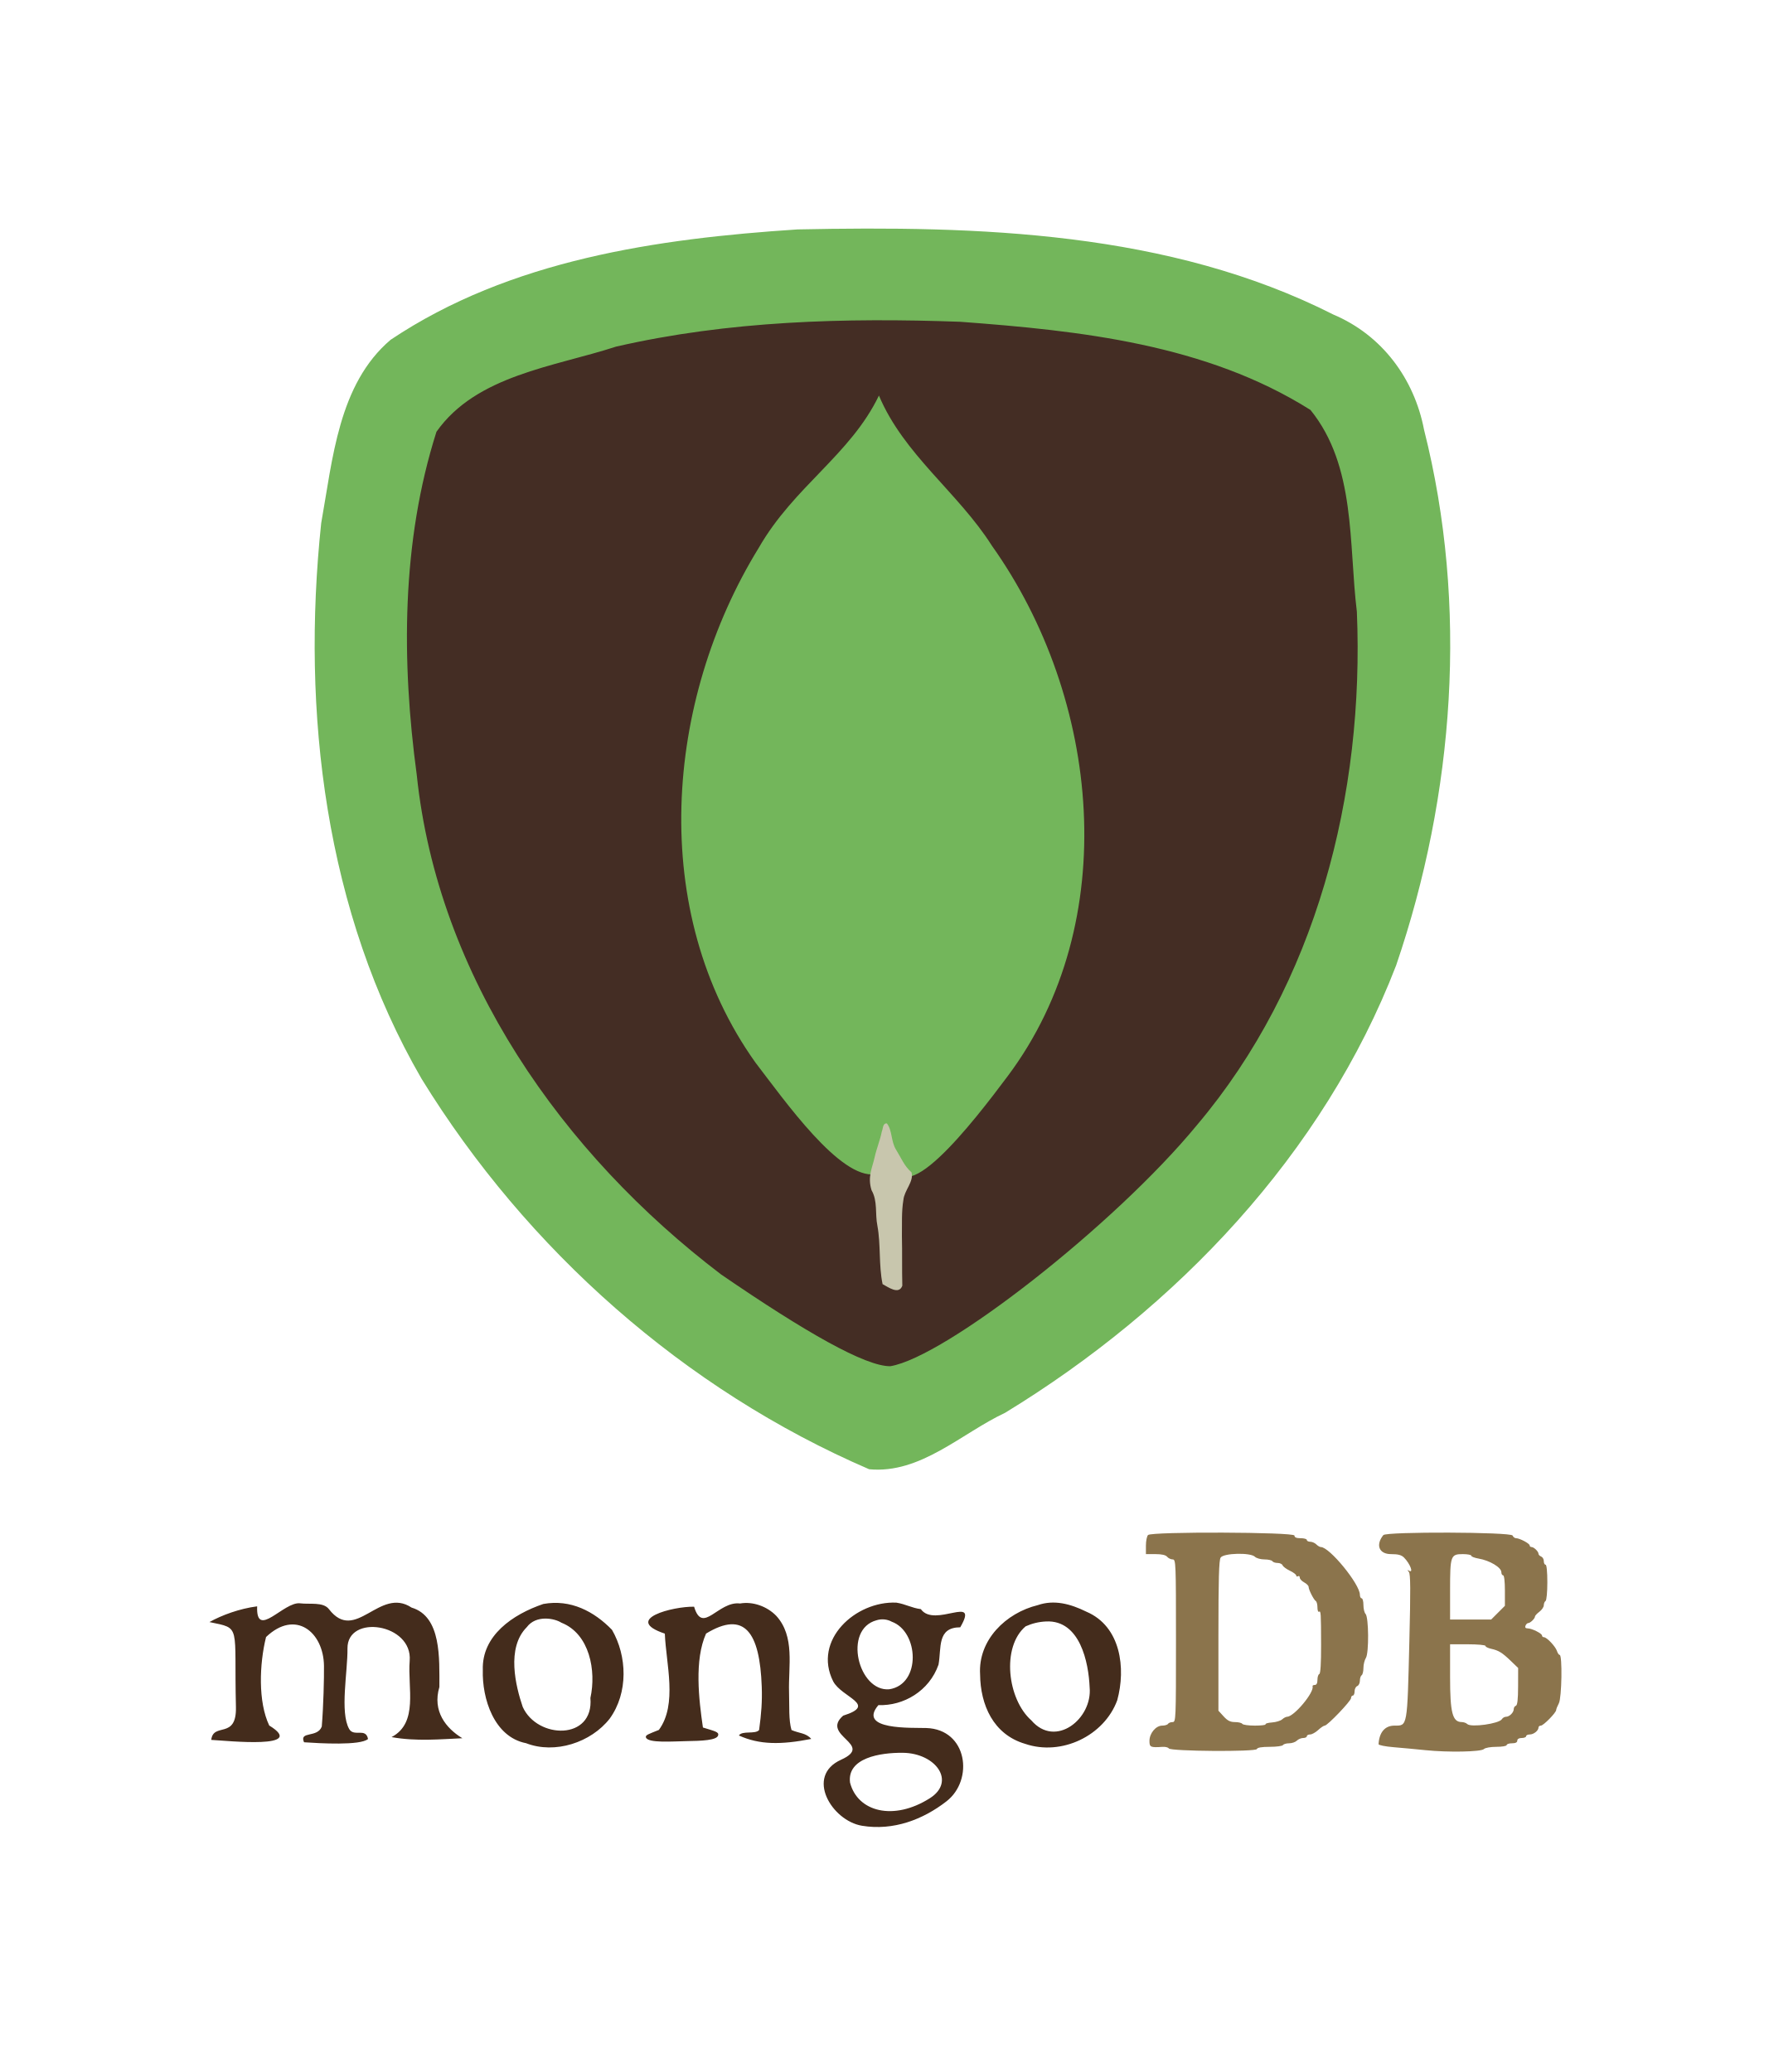
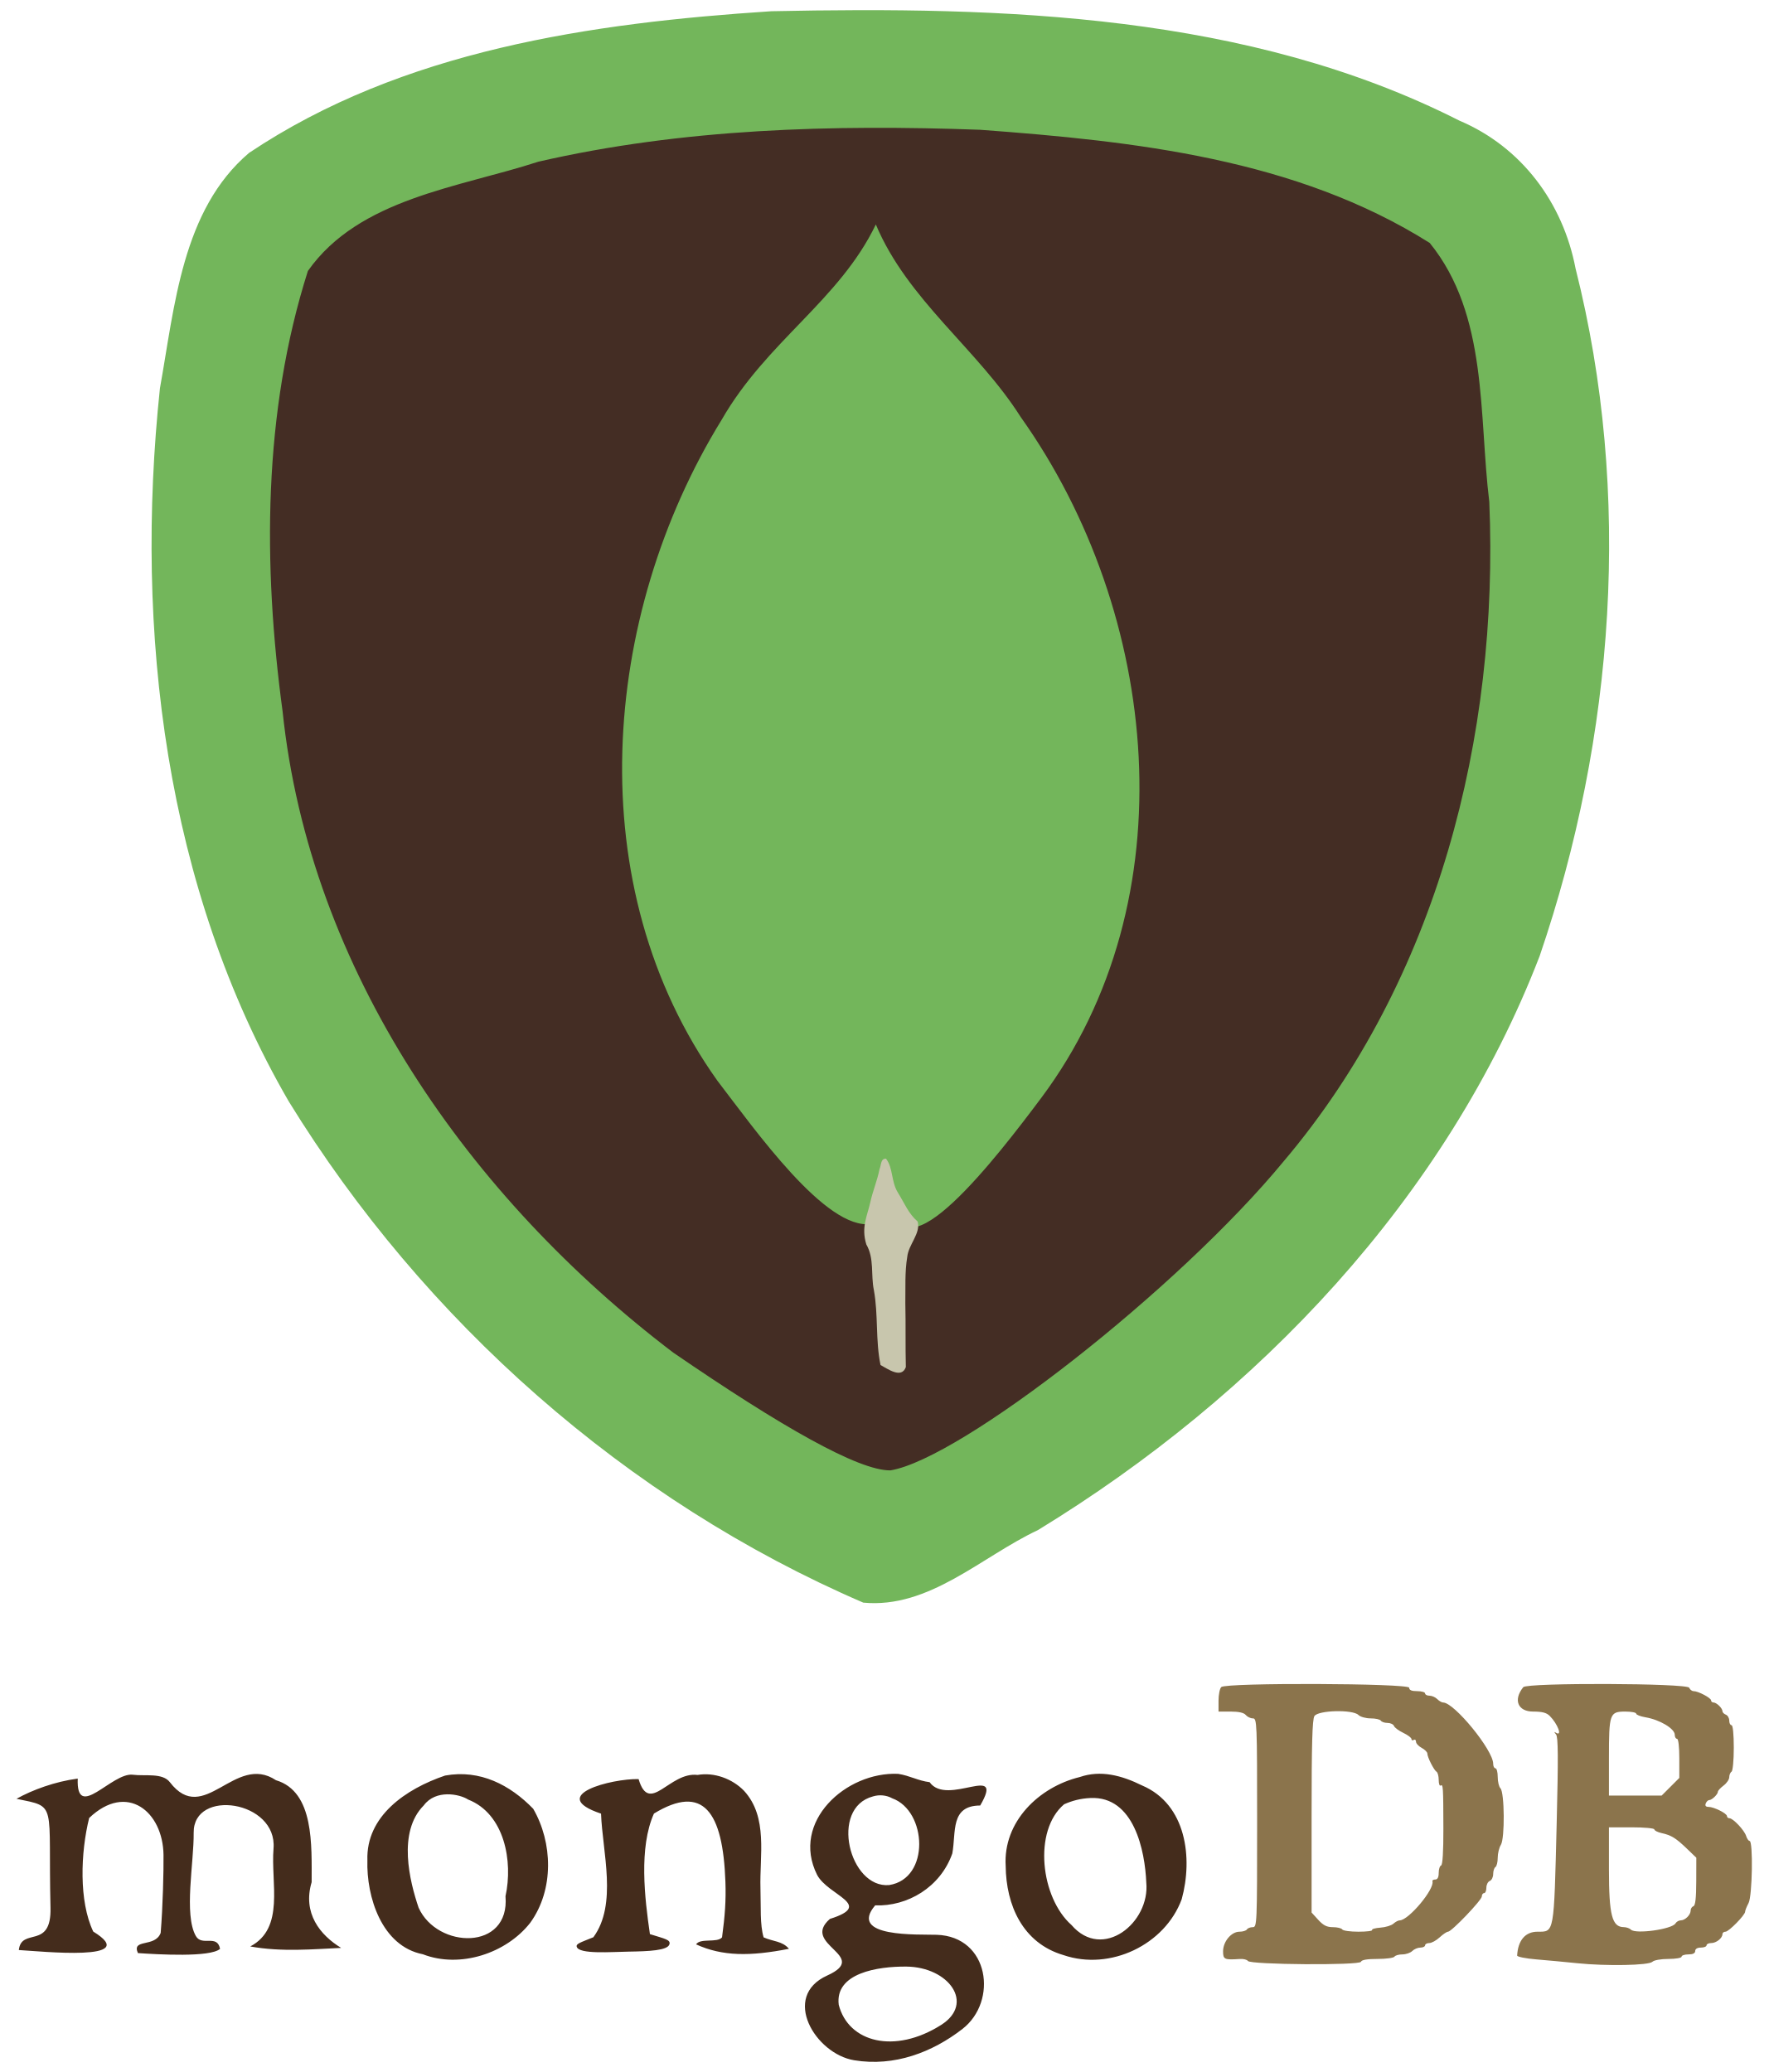
<svg xmlns="http://www.w3.org/2000/svg" id="svg" version="1.1" width="400" height="468.765" viewBox="0, 0, 400,468.765">
  <defs id="defs11" />
-   <path style="fill:#442d24;fill-opacity:1;stroke:#000000;stroke-width:1px;stroke-linecap:butt;stroke-linejoin:miter;stroke-opacity:1" d="M 97.96,96.546 C 72.284,166.129 100.187,265.503 199.28,314.558 286.579,283.927 343.286,138.734 297.254,91.943 262.391,61.385 110.501,66.328 97.96,96.546 Z" id="path857" />
-   <g id="svgg">
-     <path id="path0" style="fill:#73b65b;fill-opacity:1" d="M 180.4,51.903 C 148.625,53.982 115.389,58.779 88.358,76.871 76.533,86.911 75.245,103.959 72.652,118.357 68.128,161.118 73.537,206.419 95.345,244.045 119.146,282.739 154.83,314.397 196.6,332.4 c 11.629,1.104 20.87,-8.143 30.767,-12.783 C 266.085,295.986 299.352,261.111 315.8,218.4 329.001,179.752 332.154,136.973 322.113,97.231 319.893,85.637 312.572,75.806 301.636,71.182 264.392,52.307 221.265,51.053 180.4,51.903 Z m 36.8,20.896 c 27.178,2.01 55.645,5.082 79.222,19.948 10.318,12.721 8.614,30.318 10.493,45.649 1.731,41.284 -9.143,84.194 -36.198,116.173 -18.563,22.554 -56.908,52.49 -69.336,54.519 -5.618,0.065 -19.214,-7.689 -38.264,-20.753 C 127.225,261.062 99.032,220.999 94.267,175.307 90.786,149.553 90.792,122.618 98.724,97.685 107.755,84.852 125.402,82.976 139.336,78.424 164.822,72.566 191.169,71.854 217.2,72.799 Z m -18.39,16.69 c -6.465,13.428 -19.216,20.557 -27.179,34.44 -21.303,34.617 -25.1,82.314 -0.743,116.477 6.608,8.6 19.124,26.421 27.102,25.245 0.223,-5.347 2.723,-15.648 3.925,-4.514 0.93,15.367 18.558,-7.695 26.036,-17.691 26.058,-34.833 20.945,-85.465 -3.609,-120.015 C 216.73,111.425 204.415,102.832 198.81,89.489 Z" />
-     <path id="path1" d="m 259.68,347.28 c -0.264,0.264 -0.48,1.344 -0.48,2.4 v 1.92 h 2.151 c 1.424,0 2.319,0.203 2.649,0.6 0.274,0.33 0.836,0.6 1.249,0.6 0.724,0 0.751,0.667 0.751,18.4 0,17.947 -0.019,18.4 -0.776,18.4 -0.427,0 -0.888,0.18 -1.024,0.4 -0.136,0.22 -0.726,0.4 -1.311,0.4 -1.44,0 -2.889,1.736 -2.889,3.462 0,1.424 0.231,1.529 2.954,1.345 0.635,-0.043 1.274,0.115 1.42,0.351 0.41,0.663 19.704,0.8 19.925,0.142 0.112,-0.335 1.072,-0.5 2.911,-0.5 1.508,0 2.854,-0.18 2.99,-0.4 0.136,-0.22 0.764,-0.4 1.395,-0.4 0.631,0 1.418,-0.27 1.748,-0.6 0.33,-0.33 0.973,-0.6 1.428,-0.6 0.456,0 0.829,-0.18 0.829,-0.4 0,-0.22 0.334,-0.4 0.742,-0.4 0.407,0 1.227,-0.45 1.82,-1 0.594,-0.55 1.261,-1 1.483,-1 0.623,0 5.955,-5.575 5.955,-6.225 0,-0.316 0.18,-0.575 0.4,-0.575 0.22,0 0.4,-0.431 0.4,-0.957 0,-0.527 0.27,-1.061 0.6,-1.188 0.33,-0.126 0.6,-0.675 0.6,-1.219 0,-0.544 0.18,-1.1 0.4,-1.236 0.22,-0.136 0.4,-0.873 0.4,-1.638 0,-0.764 0.251,-1.789 0.558,-2.276 0.711,-1.129 0.646,-9.242 -0.08,-9.968 -0.263,-0.263 -0.478,-1.162 -0.478,-1.998 0,-0.836 -0.18,-1.52 -0.4,-1.52 -0.22,0 -0.4,-0.361 -0.4,-0.803 0,-2.403 -6.866,-10.797 -8.832,-10.797 -0.234,0 -0.695,-0.27 -1.025,-0.6 -0.33,-0.33 -0.947,-0.6 -1.372,-0.6 -0.424,0 -0.771,-0.18 -0.771,-0.4 0,-0.22 -0.63,-0.4 -1.4,-0.4 -0.978,0 -1.4,-0.181 -1.4,-0.6 0,-0.801 -32.322,-0.918 -33.12,-0.12 m 53.218,0.02 c -1.796,2.244 -0.961,4.3 1.745,4.3 1.595,0 2.357,0.2 2.927,0.77 1.387,1.387 2.245,3.647 1.13,2.977 -0.394,-0.237 -0.398,-0.174 -0.018,0.295 0.371,0.46 0.396,4.027 0.11,15.577 -0.488,19.691 -0.399,19.181 -3.379,19.181 -2.147,0 -3.441,1.514 -3.591,4.2 -0.012,0.22 1.508,0.526 3.378,0.68 1.87,0.154 5.11,0.457 7.2,0.672 5.169,0.533 12.618,0.392 13.261,-0.252 0.284,-0.285 1.496,-0.5 2.819,-0.5 1.28,0 2.32,-0.179 2.32,-0.4 0,-0.22 0.54,-0.4 1.2,-0.4 0.8,0 1.2,-0.2 1.2,-0.6 0,-0.373 0.378,-0.6 1,-0.6 0.55,0 1,-0.18 1,-0.4 0,-0.22 0.373,-0.4 0.829,-0.4 0.885,0 1.971,-0.866 1.971,-1.571 0,-0.236 0.241,-0.429 0.536,-0.429 0.586,0 3.464,-2.938 3.464,-3.537 0,-0.204 0.273,-0.887 0.607,-1.517 0.66,-1.247 0.818,-10.946 0.177,-10.946 -0.181,0 -0.456,-0.398 -0.611,-0.885 -0.323,-1.018 -2.304,-3.115 -2.942,-3.115 -0.237,0 -0.431,-0.167 -0.431,-0.371 0,-0.476 -2.3,-1.629 -3.249,-1.629 -0.481,0 -0.648,-0.202 -0.496,-0.6 0.127,-0.33 0.404,-0.6 0.616,-0.6 0.474,0 1.529,-1.019 1.529,-1.476 0,-0.184 0.45,-0.672 1,-1.085 0.55,-0.413 1,-1.075 1,-1.471 0,-0.397 0.18,-0.832 0.4,-0.968 0.223,-0.138 0.4,-2.004 0.4,-4.224 0,-2.384 -0.16,-3.976 -0.4,-3.976 -0.22,0 -0.4,-0.366 -0.4,-0.813 0,-0.446 -0.27,-0.916 -0.6,-1.042 -0.33,-0.127 -0.6,-0.404 -0.6,-0.616 0,-0.519 -1.038,-1.529 -1.571,-1.529 -0.236,0 -0.429,-0.167 -0.429,-0.371 0,-0.43 -2.262,-1.629 -3.074,-1.629 -0.303,0 -0.655,-0.27 -0.781,-0.6 -0.314,-0.817 -28.596,-0.913 -29.247,-0.1 m -29.041,4.9 c 0.33,0.33 1.297,0.6 2.148,0.6 0.851,0 1.659,0.18 1.795,0.4 0.136,0.22 0.667,0.4 1.181,0.4 0.513,0 1.026,0.242 1.139,0.537 0.114,0.295 0.853,0.844 1.643,1.219 0.79,0.375 1.437,0.864 1.437,1.086 0,0.223 0.18,0.294 0.4,0.158 0.22,-0.136 0.4,0.003 0.4,0.309 0,0.306 0.45,0.797 1,1.091 0.55,0.294 1,0.747 1,1.006 0,0.635 1.158,2.921 1.625,3.21 0.206,0.127 0.375,0.771 0.375,1.431 0,0.66 0.15,1.108 0.333,0.994 0.447,-0.276 0.474,0.145 0.491,7.553 0.009,4.116 -0.135,6.443 -0.405,6.533 -0.23,0.077 -0.419,0.665 -0.419,1.306 0,0.771 -0.204,1.167 -0.6,1.167 -0.33,0 -0.557,0.135 -0.505,0.3 0.43,1.356 -4.205,6.9 -5.768,6.9 -0.255,0 -0.754,0.263 -1.109,0.584 -0.355,0.321 -1.387,0.636 -2.293,0.7 -0.906,0.064 -1.564,0.251 -1.463,0.416 0.102,0.165 -0.985,0.3 -2.415,0.3 -1.43,0 -2.711,-0.18 -2.847,-0.4 -0.136,-0.22 -0.877,-0.4 -1.646,-0.4 -1.066,0 -1.68,-0.307 -2.577,-1.289 l -1.177,-1.289 v -16.917 c 0,-12.77 0.122,-17.111 0.496,-17.71 0.648,-1.038 6.764,-1.192 7.761,-0.195 m 48.943,-0.235 c 0,0.201 0.735,0.489 1.633,0.641 2.528,0.427 5.167,2.005 5.167,3.09 0,0.387 0.18,0.704 0.4,0.704 0.236,0 0.4,1.416 0.4,3.447 v 3.447 l -1.553,1.553 -1.553,1.553 H 332.647 328 v -6.605 c 0,-7.847 0.123,-8.195 2.896,-8.195 1.047,0 1.904,0.164 1.904,0.365 m 3.2,20.403 c 0,0.203 0.579,0.496 1.287,0.651 1.701,0.374 2.503,0.869 4.468,2.762 l 1.642,1.58 -0.012,4.191 c -0.008,2.928 -0.158,4.239 -0.498,4.352 -0.268,0.09 -0.487,0.431 -0.487,0.758 0,0.772 -0.974,1.738 -1.752,1.738 -0.334,0 -0.752,0.244 -0.928,0.542 -0.606,1.026 -7.016,1.922 -7.842,1.096 -0.241,-0.241 -0.807,-0.44 -1.258,-0.443 -2.079,-0.013 -2.62,-2.118 -2.62,-10.189 V 372 h 4 c 2.2,0 4,0.166 4,0.368" stroke="none" fill="#8b744c" fill-rule="evenodd" />
-     <path id="path3" d="m 199.473,255.948 c -0.443,2.186 -1.157,3.705 -1.667,5.997 -0.511,2.298 -1.612,4.307 -0.669,7.323 1.431,2.486 0.769,5.358 1.323,8.022 0.8,4.371 0.272,8.868 1.175,13.229 1.266,0.671 3.692,2.485 4.464,0.361 -0.097,-3.74 -0.002,-7.493 -0.092,-11.239 0.047,-2.722 -0.11,-5.505 0.339,-8.184 0.214,-2.185 2.415,-4.154 1.831,-6.228 -1.638,-1.417 -2.317,-3.237 -3.478,-5.095 -1.209,-1.936 -0.828,-4.366 -2.093,-5.979 -0.975,-0.067 -0.843,1.179 -1.132,1.793 z" style="fill:#c8c6ad;fill-opacity:1" />
-     <path id="path4" style="fill:#442c1c;fill-opacity:1" d="m 67.893,362.733 c -3.711,-0.468 -10.025,8.332 -9.727,0.68 -3.971,0.515 -7.988,1.991 -10.792,3.56 7.282,1.521 5.543,0.398 5.992,19.217 0.178,7.458 -5.13,3.36 -5.58,7.441 3.831,0.214 21.852,2.11 13.114,-3.256 -2.547,-5.336 -2.24,-13.912 -0.719,-20.019 6.659,-6.351 13.004,-1.124 13.101,6.512 0.035,2.737 -0.116,9.085 -0.499,13.74 -0.978,2.643 -5.162,0.946 -4.011,3.559 3.506,0.241 12.74,0.785 14.473,-0.741 -0.495,-2.654 -3.19,-0.371 -4.264,-2.266 -2.147,-3.789 -0.323,-12.975 -0.383,-18.206 -0.09,-7.855 14.769,-5.681 14.071,2.784 -0.503,6.101 2.041,14.024 -4.101,17.26 5.561,1.015 11.193,0.471 16.017,0.257 -3.706,-2.256 -6.833,-6.118 -5.198,-11.59 -0.011,-6.431 0.491,-15.951 -6.288,-17.967 -7.28,-4.836 -12.661,8.21 -18.699,0.348 -1.294,-1.684 -4.368,-1.041 -6.506,-1.311 z M 122.9,362.878 c -6.926,2.352 -13.949,7.149 -13.69,14.936 -0.192,6.421 2.516,15.147 9.784,16.563 6.539,2.537 14.698,-0.161 18.916,-5.553 4.242,-5.867 3.95,-14.178 0.518,-20.096 -4.06,-4.184 -9.362,-6.968 -15.528,-5.85 z m 44.5,-0.11 c -4.97,-0.61 -8.487,7.168 -10.399,0.73 -4.694,-0.107 -16.307,2.841 -6.619,6.091 0.256,6.775 2.918,15.984 -1.349,21.786 -2.316,0.941 -3.094,1.146 -2.929,1.688 0.414,1.357 6.185,0.893 9.063,0.849 3.641,-0.056 6.971,-0.19 7.274,-1.306 0.212,-0.781 -0.71,-0.929 -3.443,-1.78 -0.923,-6.32 -1.983,-15.256 0.711,-21.251 8.707,-5.307 12.154,-0.315 12.592,12.014 0.119,3.352 -0.085,6.047 -0.595,9.807 -0.863,1.028 -3.825,0.067 -4.575,1.235 4.651,2.118 9.514,2.127 16.368,0.783 -1.169,-1.39 -2.789,-1.263 -4.465,-2.018 -0.668,-2.27 -0.458,-5.31 -0.557,-8.641 -0.171,-5.773 1.382,-12.52 -2.893,-17.192 -2.052,-2.122 -5.269,-3.307 -8.184,-2.794 z m 35.356,-0.191 c -9.214,-0.416 -18.972,8.456 -14.3,17.798 1.936,3.696 10.18,5.278 2.26,7.771 -5.257,4.584 7.261,6.48 -0.474,9.975 -8.169,3.691 -2.112,13.799 4.737,14.934 7.109,1.178 13.81,-1.411 19.107,-5.525 6.255,-4.858 4.752,-16.284 -4.549,-16.586 -3.268,-0.106 -15.689,0.524 -10.847,-5.184 5.672,0.211 11.499,-3.169 13.598,-9.157 0.69,-3.802 -0.386,-8.429 4.913,-8.445 4.46,-7.666 -5.804,0.276 -8.914,-4.114 -2.051,-0.255 -3.455,-1.141 -5.531,-1.465 z m 31.991,0.562 c -7.22,1.759 -13.536,7.892 -13.055,15.688 0.07,6.856 2.97,13.581 10.194,15.698 8.228,2.813 17.877,-1.83 20.826,-9.858 1.987,-7.235 0.827,-16.711 -6.964,-20.034 -3.653,-1.807 -7.338,-2.759 -11.002,-1.494 z m -107.779,3.969 c 6.417,2.52 7.935,10.894 6.579,17.037 0.826,9.672 -12.028,9.328 -15.311,2.021 -1.574,-4.629 -3.758,-13.34 0.907,-18.026 2.119,-2.864 6.315,-2.008 7.824,-1.032 z m 74.737,-0.217 c 6.132,2.229 6.712,14.147 -0.542,15.286 -7.011,0.628 -10.565,-13.586 -2.859,-15.623 1.118,-0.347 2.374,-0.23 3.401,0.337 z m 34.917,-0.056 c 7.684,-0.367 9.616,9.3 9.847,14.9 0.681,7.079 -7.696,13.864 -13.18,7.485 -5.427,-4.8 -6.805,-16.616 -1.302,-21.278 1.431,-0.641 2.904,-1.025 4.634,-1.107 z m -32.431,29.713 c 7.452,0.069 12.133,6.474 6.128,10.283 -8.183,5.19 -16.33,3.099 -18.046,-3.542 -0.705,-5.602 6.85,-6.788 11.918,-6.741 z" />
+   <g id="g841" transform="matrix(1.283572,0,0,1.283572,-57.07718,-64.08116)">
+     <path style="fill:#442d24;fill-opacity:1;stroke:#000000;stroke-width:1px;stroke-linecap:butt;stroke-linejoin:miter;stroke-opacity:1" d="M 97.96,96.546 C 72.284,166.129 100.187,265.503 199.28,314.558 286.579,283.927 343.286,138.734 297.254,91.943 262.391,61.385 110.501,66.328 97.96,96.546 Z" id="path857" />
+     <g id="svgg">
+       <path id="path0" style="fill:#73b65b;fill-opacity:1" d="M 180.4,51.903 C 148.625,53.982 115.389,58.779 88.358,76.871 76.533,86.911 75.245,103.959 72.652,118.357 68.128,161.118 73.537,206.419 95.345,244.045 119.146,282.739 154.83,314.397 196.6,332.4 c 11.629,1.104 20.87,-8.143 30.767,-12.783 C 266.085,295.986 299.352,261.111 315.8,218.4 329.001,179.752 332.154,136.973 322.113,97.231 319.893,85.637 312.572,75.806 301.636,71.182 264.392,52.307 221.265,51.053 180.4,51.903 Z m 36.8,20.896 c 27.178,2.01 55.645,5.082 79.222,19.948 10.318,12.721 8.614,30.318 10.493,45.649 1.731,41.284 -9.143,84.194 -36.198,116.173 -18.563,22.554 -56.908,52.49 -69.336,54.519 -5.618,0.065 -19.214,-7.689 -38.264,-20.753 C 127.225,261.062 99.032,220.999 94.267,175.307 90.786,149.553 90.792,122.618 98.724,97.685 107.755,84.852 125.402,82.976 139.336,78.424 164.822,72.566 191.169,71.854 217.2,72.799 Z m -18.39,16.69 c -6.465,13.428 -19.216,20.557 -27.179,34.44 -21.303,34.617 -25.1,82.314 -0.743,116.477 6.608,8.6 19.124,26.421 27.102,25.245 0.223,-5.347 2.723,-15.648 3.925,-4.514 0.93,15.367 18.558,-7.695 26.036,-17.691 26.058,-34.833 20.945,-85.465 -3.609,-120.015 C 216.73,111.425 204.415,102.832 198.81,89.489 Z" />
+       <path id="path1" d="m 259.68,347.28 c -0.264,0.264 -0.48,1.344 -0.48,2.4 v 1.92 h 2.151 c 1.424,0 2.319,0.203 2.649,0.6 0.274,0.33 0.836,0.6 1.249,0.6 0.724,0 0.751,0.667 0.751,18.4 0,17.947 -0.019,18.4 -0.776,18.4 -0.427,0 -0.888,0.18 -1.024,0.4 -0.136,0.22 -0.726,0.4 -1.311,0.4 -1.44,0 -2.889,1.736 -2.889,3.462 0,1.424 0.231,1.529 2.954,1.345 0.635,-0.043 1.274,0.115 1.42,0.351 0.41,0.663 19.704,0.8 19.925,0.142 0.112,-0.335 1.072,-0.5 2.911,-0.5 1.508,0 2.854,-0.18 2.99,-0.4 0.136,-0.22 0.764,-0.4 1.395,-0.4 0.631,0 1.418,-0.27 1.748,-0.6 0.33,-0.33 0.973,-0.6 1.428,-0.6 0.456,0 0.829,-0.18 0.829,-0.4 0,-0.22 0.334,-0.4 0.742,-0.4 0.407,0 1.227,-0.45 1.82,-1 0.594,-0.55 1.261,-1 1.483,-1 0.623,0 5.955,-5.575 5.955,-6.225 0,-0.316 0.18,-0.575 0.4,-0.575 0.22,0 0.4,-0.431 0.4,-0.957 0,-0.527 0.27,-1.061 0.6,-1.188 0.33,-0.126 0.6,-0.675 0.6,-1.219 0,-0.544 0.18,-1.1 0.4,-1.236 0.22,-0.136 0.4,-0.873 0.4,-1.638 0,-0.764 0.251,-1.789 0.558,-2.276 0.711,-1.129 0.646,-9.242 -0.08,-9.968 -0.263,-0.263 -0.478,-1.162 -0.478,-1.998 0,-0.836 -0.18,-1.52 -0.4,-1.52 -0.22,0 -0.4,-0.361 -0.4,-0.803 0,-2.403 -6.866,-10.797 -8.832,-10.797 -0.234,0 -0.695,-0.27 -1.025,-0.6 -0.33,-0.33 -0.947,-0.6 -1.372,-0.6 -0.424,0 -0.771,-0.18 -0.771,-0.4 0,-0.22 -0.63,-0.4 -1.4,-0.4 -0.978,0 -1.4,-0.181 -1.4,-0.6 0,-0.801 -32.322,-0.918 -33.12,-0.12 m 53.218,0.02 c -1.796,2.244 -0.961,4.3 1.745,4.3 1.595,0 2.357,0.2 2.927,0.77 1.387,1.387 2.245,3.647 1.13,2.977 -0.394,-0.237 -0.398,-0.174 -0.018,0.295 0.371,0.46 0.396,4.027 0.11,15.577 -0.488,19.691 -0.399,19.181 -3.379,19.181 -2.147,0 -3.441,1.514 -3.591,4.2 -0.012,0.22 1.508,0.526 3.378,0.68 1.87,0.154 5.11,0.457 7.2,0.672 5.169,0.533 12.618,0.392 13.261,-0.252 0.284,-0.285 1.496,-0.5 2.819,-0.5 1.28,0 2.32,-0.179 2.32,-0.4 0,-0.22 0.54,-0.4 1.2,-0.4 0.8,0 1.2,-0.2 1.2,-0.6 0,-0.373 0.378,-0.6 1,-0.6 0.55,0 1,-0.18 1,-0.4 0,-0.22 0.373,-0.4 0.829,-0.4 0.885,0 1.971,-0.866 1.971,-1.571 0,-0.236 0.241,-0.429 0.536,-0.429 0.586,0 3.464,-2.938 3.464,-3.537 0,-0.204 0.273,-0.887 0.607,-1.517 0.66,-1.247 0.818,-10.946 0.177,-10.946 -0.181,0 -0.456,-0.398 -0.611,-0.885 -0.323,-1.018 -2.304,-3.115 -2.942,-3.115 -0.237,0 -0.431,-0.167 -0.431,-0.371 0,-0.476 -2.3,-1.629 -3.249,-1.629 -0.481,0 -0.648,-0.202 -0.496,-0.6 0.127,-0.33 0.404,-0.6 0.616,-0.6 0.474,0 1.529,-1.019 1.529,-1.476 0,-0.184 0.45,-0.672 1,-1.085 0.55,-0.413 1,-1.075 1,-1.471 0,-0.397 0.18,-0.832 0.4,-0.968 0.223,-0.138 0.4,-2.004 0.4,-4.224 0,-2.384 -0.16,-3.976 -0.4,-3.976 -0.22,0 -0.4,-0.366 -0.4,-0.813 0,-0.446 -0.27,-0.916 -0.6,-1.042 -0.33,-0.127 -0.6,-0.404 -0.6,-0.616 0,-0.519 -1.038,-1.529 -1.571,-1.529 -0.236,0 -0.429,-0.167 -0.429,-0.371 0,-0.43 -2.262,-1.629 -3.074,-1.629 -0.303,0 -0.655,-0.27 -0.781,-0.6 -0.314,-0.817 -28.596,-0.913 -29.247,-0.1 m -29.041,4.9 c 0.33,0.33 1.297,0.6 2.148,0.6 0.851,0 1.659,0.18 1.795,0.4 0.136,0.22 0.667,0.4 1.181,0.4 0.513,0 1.026,0.242 1.139,0.537 0.114,0.295 0.853,0.844 1.643,1.219 0.79,0.375 1.437,0.864 1.437,1.086 0,0.223 0.18,0.294 0.4,0.158 0.22,-0.136 0.4,0.003 0.4,0.309 0,0.306 0.45,0.797 1,1.091 0.55,0.294 1,0.747 1,1.006 0,0.635 1.158,2.921 1.625,3.21 0.206,0.127 0.375,0.771 0.375,1.431 0,0.66 0.15,1.108 0.333,0.994 0.447,-0.276 0.474,0.145 0.491,7.553 0.009,4.116 -0.135,6.443 -0.405,6.533 -0.23,0.077 -0.419,0.665 -0.419,1.306 0,0.771 -0.204,1.167 -0.6,1.167 -0.33,0 -0.557,0.135 -0.505,0.3 0.43,1.356 -4.205,6.9 -5.768,6.9 -0.255,0 -0.754,0.263 -1.109,0.584 -0.355,0.321 -1.387,0.636 -2.293,0.7 -0.906,0.064 -1.564,0.251 -1.463,0.416 0.102,0.165 -0.985,0.3 -2.415,0.3 -1.43,0 -2.711,-0.18 -2.847,-0.4 -0.136,-0.22 -0.877,-0.4 -1.646,-0.4 -1.066,0 -1.68,-0.307 -2.577,-1.289 l -1.177,-1.289 v -16.917 c 0,-12.77 0.122,-17.111 0.496,-17.71 0.648,-1.038 6.764,-1.192 7.761,-0.195 m 48.943,-0.235 c 0,0.201 0.735,0.489 1.633,0.641 2.528,0.427 5.167,2.005 5.167,3.09 0,0.387 0.18,0.704 0.4,0.704 0.236,0 0.4,1.416 0.4,3.447 v 3.447 l -1.553,1.553 -1.553,1.553 H 332.647 328 v -6.605 c 0,-7.847 0.123,-8.195 2.896,-8.195 1.047,0 1.904,0.164 1.904,0.365 m 3.2,20.403 c 0,0.203 0.579,0.496 1.287,0.651 1.701,0.374 2.503,0.869 4.468,2.762 l 1.642,1.58 -0.012,4.191 c -0.008,2.928 -0.158,4.239 -0.498,4.352 -0.268,0.09 -0.487,0.431 -0.487,0.758 0,0.772 -0.974,1.738 -1.752,1.738 -0.334,0 -0.752,0.244 -0.928,0.542 -0.606,1.026 -7.016,1.922 -7.842,1.096 -0.241,-0.241 -0.807,-0.44 -1.258,-0.443 -2.079,-0.013 -2.62,-2.118 -2.62,-10.189 V 372 h 4 c 2.2,0 4,0.166 4,0.368" stroke="none" fill="#8b744c" fill-rule="evenodd" />
+       <path id="path3" d="m 199.473,255.948 c -0.443,2.186 -1.157,3.705 -1.667,5.997 -0.511,2.298 -1.612,4.307 -0.669,7.323 1.431,2.486 0.769,5.358 1.323,8.022 0.8,4.371 0.272,8.868 1.175,13.229 1.266,0.671 3.692,2.485 4.464,0.361 -0.097,-3.74 -0.002,-7.493 -0.092,-11.239 0.047,-2.722 -0.11,-5.505 0.339,-8.184 0.214,-2.185 2.415,-4.154 1.831,-6.228 -1.638,-1.417 -2.317,-3.237 -3.478,-5.095 -1.209,-1.936 -0.828,-4.366 -2.093,-5.979 -0.975,-0.067 -0.843,1.179 -1.132,1.793 z" style="fill:#c8c6ad;fill-opacity:1" />
+       <path id="path4" style="fill:#442c1c;fill-opacity:1" d="m 67.893,362.733 c -3.711,-0.468 -10.025,8.332 -9.727,0.68 -3.971,0.515 -7.988,1.991 -10.792,3.56 7.282,1.521 5.543,0.398 5.992,19.217 0.178,7.458 -5.13,3.36 -5.58,7.441 3.831,0.214 21.852,2.11 13.114,-3.256 -2.547,-5.336 -2.24,-13.912 -0.719,-20.019 6.659,-6.351 13.004,-1.124 13.101,6.512 0.035,2.737 -0.116,9.085 -0.499,13.74 -0.978,2.643 -5.162,0.946 -4.011,3.559 3.506,0.241 12.74,0.785 14.473,-0.741 -0.495,-2.654 -3.19,-0.371 -4.264,-2.266 -2.147,-3.789 -0.323,-12.975 -0.383,-18.206 -0.09,-7.855 14.769,-5.681 14.071,2.784 -0.503,6.101 2.041,14.024 -4.101,17.26 5.561,1.015 11.193,0.471 16.017,0.257 -3.706,-2.256 -6.833,-6.118 -5.198,-11.59 -0.011,-6.431 0.491,-15.951 -6.288,-17.967 -7.28,-4.836 -12.661,8.21 -18.699,0.348 -1.294,-1.684 -4.368,-1.041 -6.506,-1.311 z M 122.9,362.878 c -6.926,2.352 -13.949,7.149 -13.69,14.936 -0.192,6.421 2.516,15.147 9.784,16.563 6.539,2.537 14.698,-0.161 18.916,-5.553 4.242,-5.867 3.95,-14.178 0.518,-20.096 -4.06,-4.184 -9.362,-6.968 -15.528,-5.85 z m 44.5,-0.11 c -4.97,-0.61 -8.487,7.168 -10.399,0.73 -4.694,-0.107 -16.307,2.841 -6.619,6.091 0.256,6.775 2.918,15.984 -1.349,21.786 -2.316,0.941 -3.094,1.146 -2.929,1.688 0.414,1.357 6.185,0.893 9.063,0.849 3.641,-0.056 6.971,-0.19 7.274,-1.306 0.212,-0.781 -0.71,-0.929 -3.443,-1.78 -0.923,-6.32 -1.983,-15.256 0.711,-21.251 8.707,-5.307 12.154,-0.315 12.592,12.014 0.119,3.352 -0.085,6.047 -0.595,9.807 -0.863,1.028 -3.825,0.067 -4.575,1.235 4.651,2.118 9.514,2.127 16.368,0.783 -1.169,-1.39 -2.789,-1.263 -4.465,-2.018 -0.668,-2.27 -0.458,-5.31 -0.557,-8.641 -0.171,-5.773 1.382,-12.52 -2.893,-17.192 -2.052,-2.122 -5.269,-3.307 -8.184,-2.794 z m 35.356,-0.191 c -9.214,-0.416 -18.972,8.456 -14.3,17.798 1.936,3.696 10.18,5.278 2.26,7.771 -5.257,4.584 7.261,6.48 -0.474,9.975 -8.169,3.691 -2.112,13.799 4.737,14.934 7.109,1.178 13.81,-1.411 19.107,-5.525 6.255,-4.858 4.752,-16.284 -4.549,-16.586 -3.268,-0.106 -15.689,0.524 -10.847,-5.184 5.672,0.211 11.499,-3.169 13.598,-9.157 0.69,-3.802 -0.386,-8.429 4.913,-8.445 4.46,-7.666 -5.804,0.276 -8.914,-4.114 -2.051,-0.255 -3.455,-1.141 -5.531,-1.465 z m 31.991,0.562 c -7.22,1.759 -13.536,7.892 -13.055,15.688 0.07,6.856 2.97,13.581 10.194,15.698 8.228,2.813 17.877,-1.83 20.826,-9.858 1.987,-7.235 0.827,-16.711 -6.964,-20.034 -3.653,-1.807 -7.338,-2.759 -11.002,-1.494 z m -107.779,3.969 c 6.417,2.52 7.935,10.894 6.579,17.037 0.826,9.672 -12.028,9.328 -15.311,2.021 -1.574,-4.629 -3.758,-13.34 0.907,-18.026 2.119,-2.864 6.315,-2.008 7.824,-1.032 z m 74.737,-0.217 c 6.132,2.229 6.712,14.147 -0.542,15.286 -7.011,0.628 -10.565,-13.586 -2.859,-15.623 1.118,-0.347 2.374,-0.23 3.401,0.337 z m 34.917,-0.056 c 7.684,-0.367 9.616,9.3 9.847,14.9 0.681,7.079 -7.696,13.864 -13.18,7.485 -5.427,-4.8 -6.805,-16.616 -1.302,-21.278 1.431,-0.641 2.904,-1.025 4.634,-1.107 z m -32.431,29.713 c 7.452,0.069 12.133,6.474 6.128,10.283 -8.183,5.19 -16.33,3.099 -18.046,-3.542 -0.705,-5.602 6.85,-6.788 11.918,-6.741 z" />
+     </g>
  </g>
</svg>
